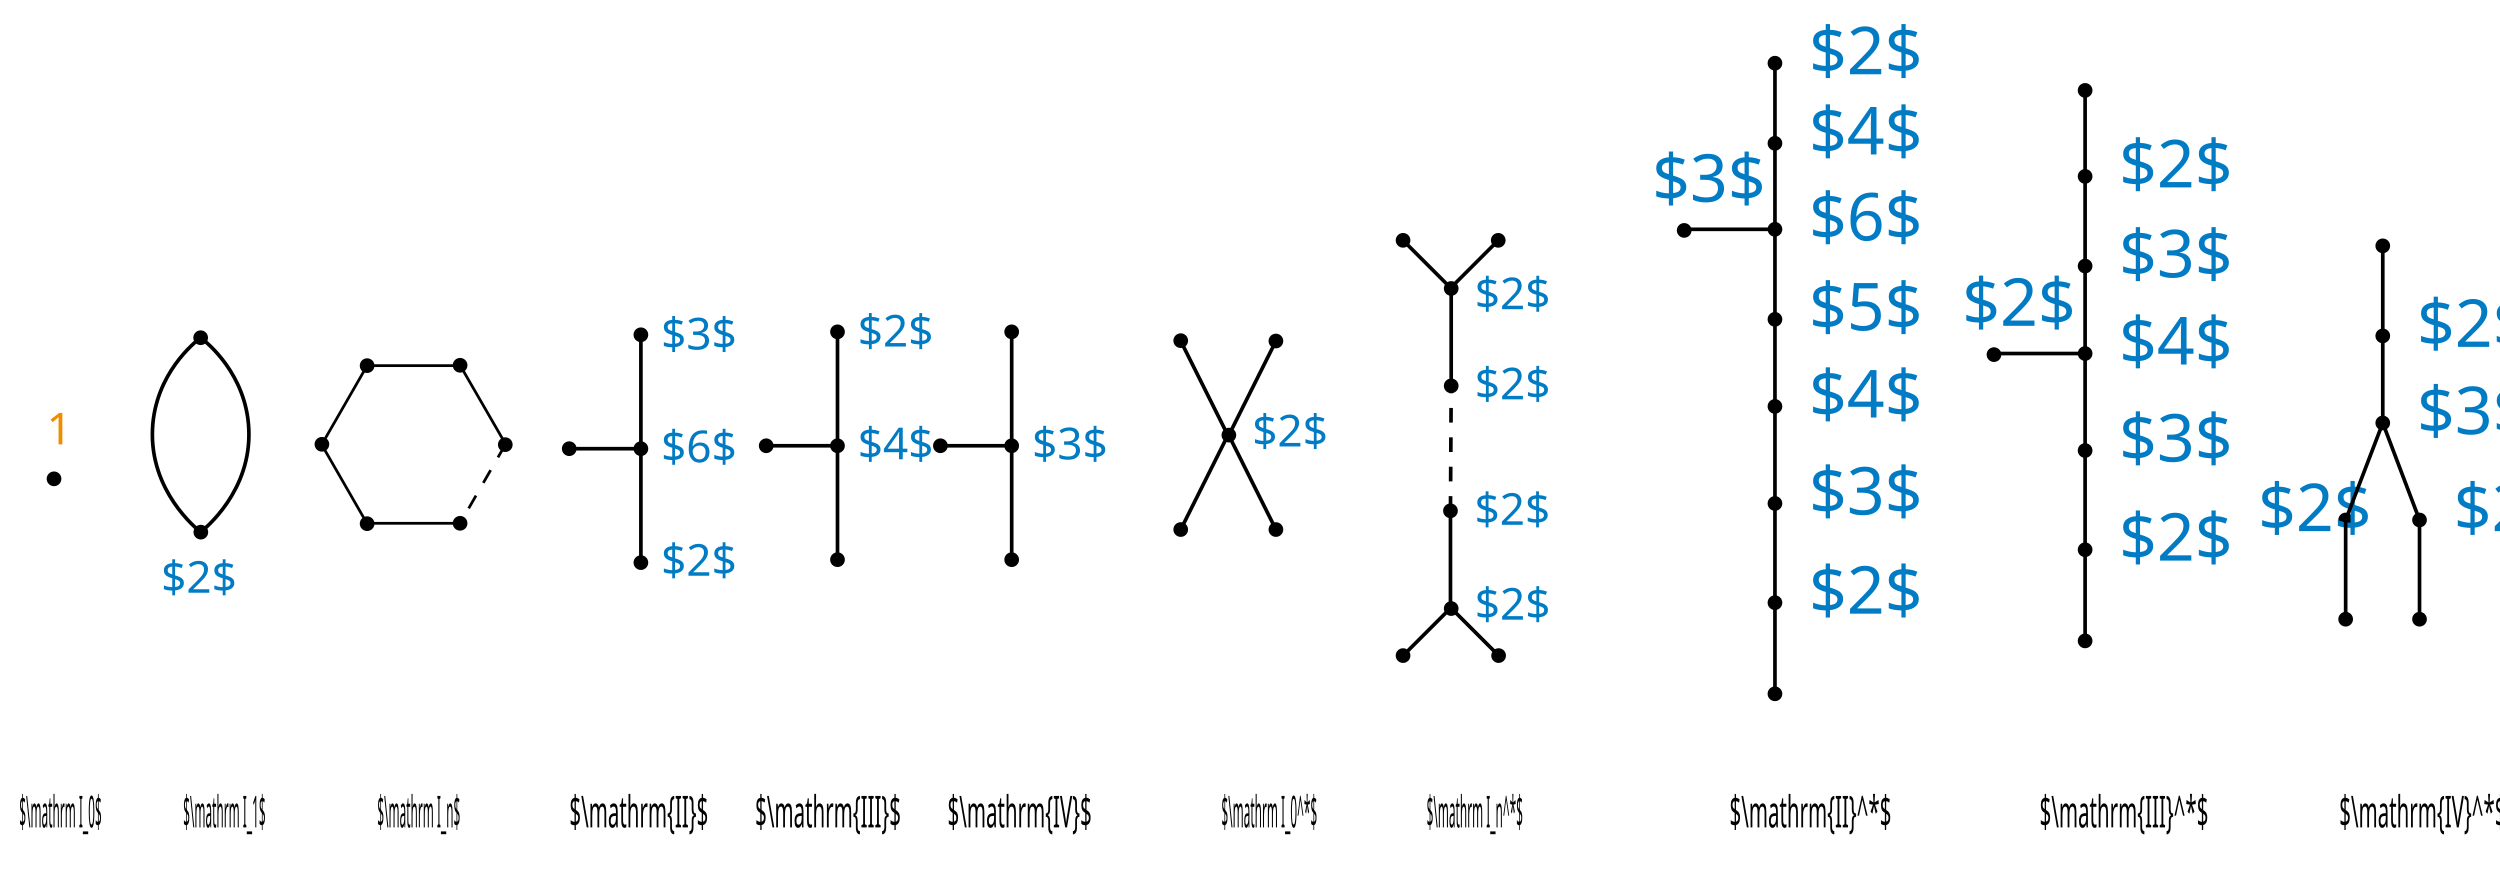
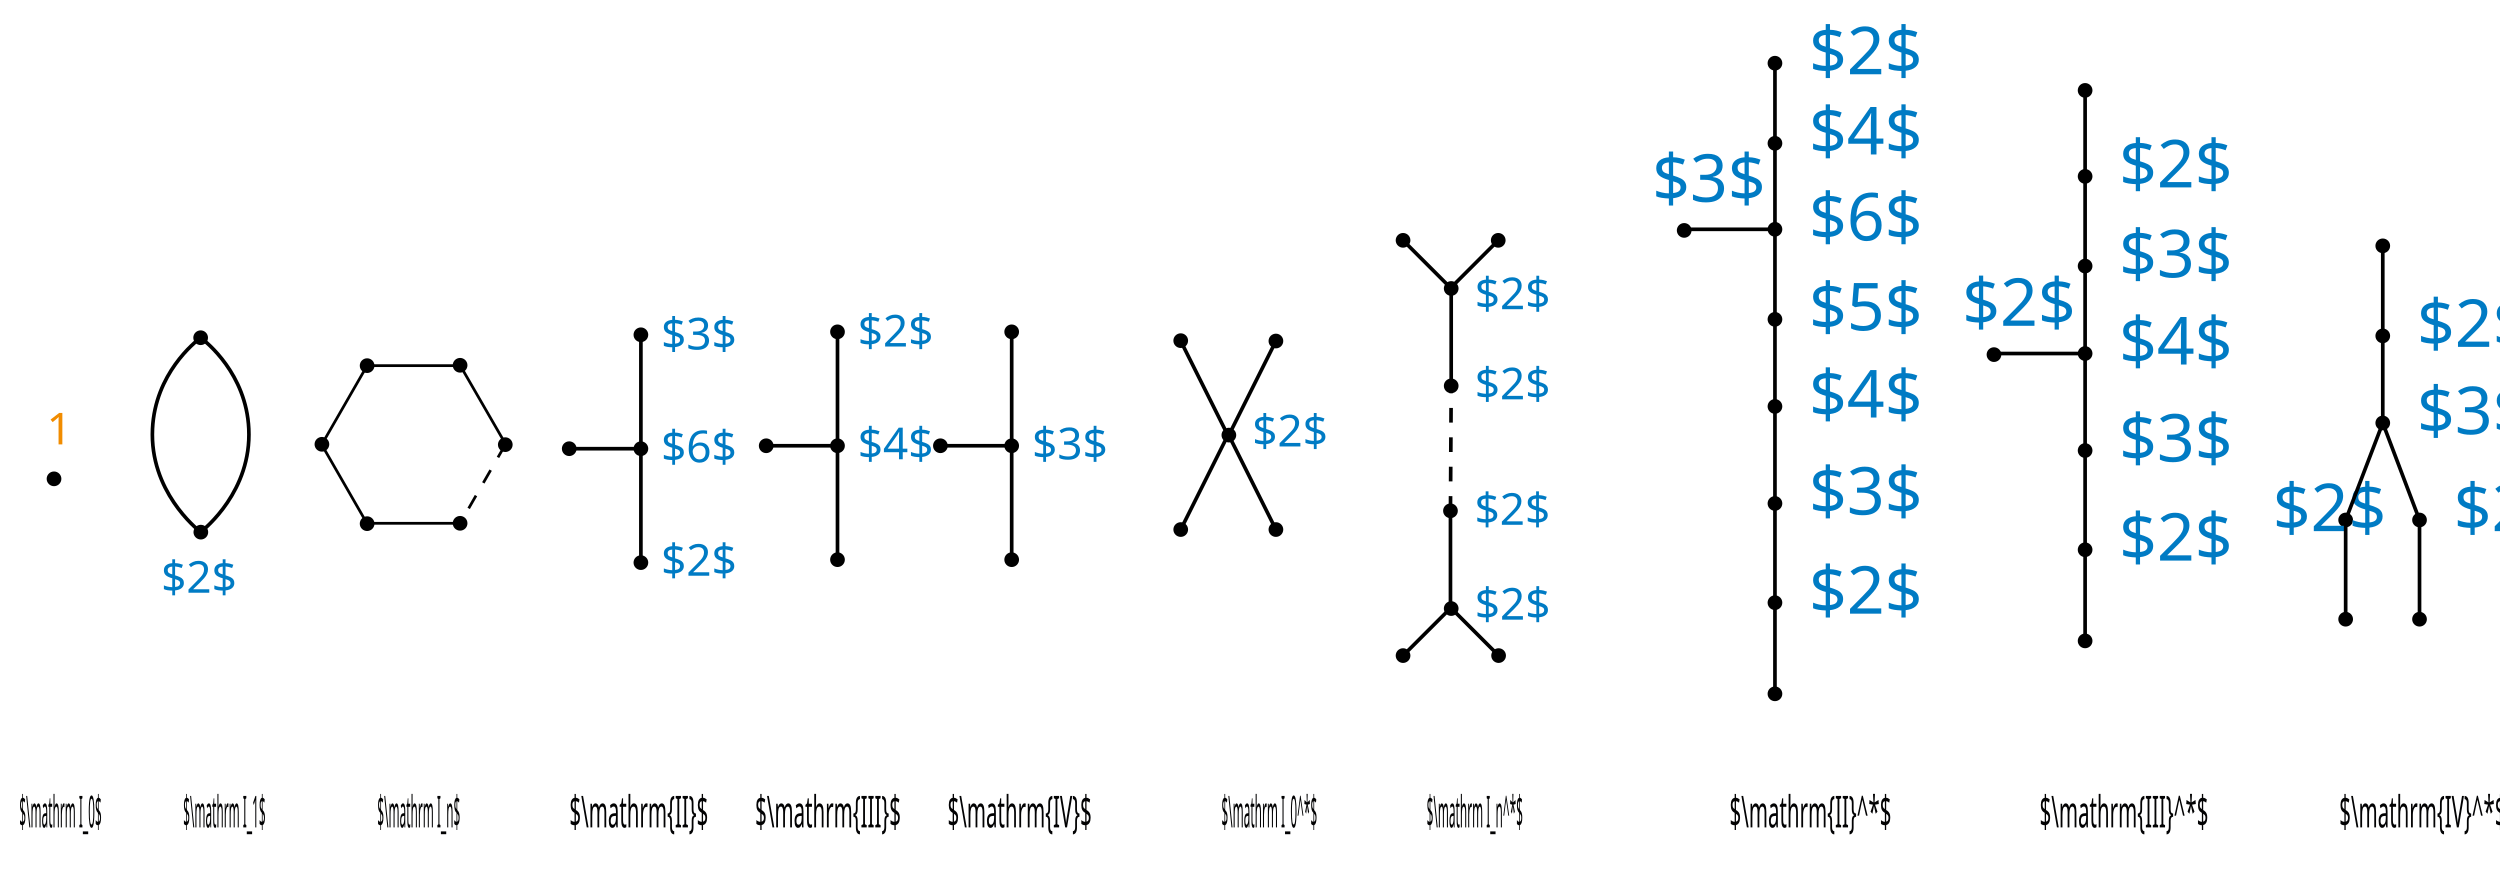
<svg xmlns="http://www.w3.org/2000/svg" version="1.1" id="svg8" x="0px" y="0px" viewBox="0 0 680.3 241.8" style="enable-background:new 0 0 680.3 241.8;" xml:space="preserve">
  <style type="text/css">
	.st0{fill:#F18C00;}
	.st1{font-family:'MyriadPro-Regular';}
	.st2{font-size:12px;}
	.st3{fill:#020203;}
	.st4{font-family:'ArialMT';}
	.st5{fill:#007BC4;}
	.st6{fill:none;stroke:#000000;stroke-miterlimit:10;}
	.st7{fill:none;stroke:#000000;stroke-width:0.75;stroke-miterlimit:10;}
	.st8{fill:none;stroke:#000000;stroke-width:0.75;stroke-miterlimit:10;stroke-dasharray:4;}
	.st9{fill:none;stroke:#000000;stroke-miterlimit:10;stroke-dasharray:4;}
	.st10{font-size:18px;}
</style>
  <g id="layer1" transform="translate(0,-177)">
</g>
  <circle cx="14.7" cy="130.3" r="2" />
  <text transform="matrix(1 0 0 1 12.7007 120.9367)" class="st0 st1 st2">1</text>
  <text transform="matrix(0.2689 0 0 1 5.2422 225.1538)" class="st3 st4 st2">$\mathrm I_0$</text>
  <text transform="matrix(0.2689 0 0 1 49.8486 225.1538)" class="st3 st4 st2">$\mathrm I_1$</text>
  <text transform="matrix(0.2689 0 0 1 102.6699 225.1543)" class="st3 st4 st2">$\mathrm I_n$</text>
  <text transform="matrix(0.4648 0 0 1 154.936 225.1538)" class="st3 st4 st2">$\mathrm{II}$</text>
  <text transform="matrix(0.4648 0 0 1 205.478 225.1538)" class="st3 st4 st2">$\mathrm{III}$</text>
  <text transform="matrix(0.4648 0 0 1 257.8345 225.1543)" class="st3 st4 st2">$\mathrm{IV}$</text>
  <text transform="matrix(0.2689 0 0 1 332.3734 225.1541)" class="st3 st4 st2">$\mathrm I_0^*$</text>
  <text transform="matrix(0.2689 0 0 1 388.2137 225.1544)" class="st3 st4 st2">$\mathrm I_n^*$</text>
  <text transform="matrix(0.4648 0 0 1 470.6275 225.1539)" class="st3 st4 st2">$\mathrm{II}^*$</text>
  <text transform="matrix(0.4648 0 0 1 555.0011 225.1539)" class="st3 st4 st2">$\mathrm{III}^*$</text>
  <text transform="matrix(0.4648 0 0 1 636.5435 225.1543)" class="st3 st4 st2">$\mathrm{IV}^*$</text>
  <circle cx="54.6" cy="91.9" r="2" />
  <text transform="matrix(1 0 0 1 43.8487 161.2997)" class="st5 st1 st2">$2$</text>
  <ellipse transform="matrix(0.1602 -0.9871 0.9871 0.1602 -97.0276 175.5086)" cx="54.6" cy="144.8" rx="2" ry="2" />
  <path class="st6" d="M54.6,91.9c-1.6,1.2-12.4,9.8-13.1,24.8c-0.8,16.9,11.9,27.1,13.1,28.1" />
  <path class="st6" d="M54.6,91.9c1.6,1.2,12.4,9.8,13.1,24.8c0.8,16.9-11.9,27.1-13.1,28.1" />
  <g>
    <circle cx="99.9" cy="99.5" r="2" />
    <line class="st7" x1="99.9" y1="99.5" x2="124.6" y2="99.5" />
    <circle cx="87.6" cy="120.9" r="2" />
    <line class="st7" x1="87.6" y1="120.9" x2="99.9" y2="99.5" />
    <circle cx="99.9" cy="142.5" r="2" />
    <line class="st7" x1="99.9" y1="142.5" x2="87.6" y2="121.1" />
    <circle cx="125.2" cy="142.4" r="2" />
    <line class="st7" x1="125.2" y1="142.4" x2="100.5" y2="142.4" />
    <circle cx="137.5" cy="121" r="2" />
    <line class="st8" x1="137.5" y1="121" x2="125.2" y2="142.4" />
    <circle cx="125.2" cy="99.4" r="2" />
    <line class="st7" x1="125.2" y1="99.4" x2="137.5" y2="120.7" />
  </g>
  <g>
    <circle cx="174.4" cy="122.1" r="2" />
    <circle cx="174.4" cy="91.1" r="2" />
    <circle cx="174.4" cy="153.1" r="2" />
    <circle cx="154.9" cy="122.1" r="2" />
    <line class="st6" x1="174.4" y1="91.1" x2="174.4" y2="153.1" />
    <line class="st6" x1="154.9" y1="122.1" x2="174.4" y2="122.1" />
    <text transform="matrix(1 0 0 1 179.897 125.7756)" class="st5 st1 st2">$6$</text>
    <text transform="matrix(1 0 0 1 179.897 95.0918)" class="st5 st1 st2">$3$</text>
    <text transform="matrix(1 0 0 1 179.8969 156.6757)" class="st5 st1 st2">$2$</text>
  </g>
  <g>
    <circle cx="227.9" cy="121.3" r="2" />
    <circle cx="227.9" cy="90.3" r="2" />
    <circle cx="227.9" cy="152.3" r="2" />
    <circle cx="208.5" cy="121.3" r="2" />
    <line class="st6" x1="227.9" y1="90.3" x2="227.9" y2="152.3" />
    <line class="st6" x1="208.5" y1="121.3" x2="227.9" y2="121.3" />
    <text transform="matrix(1 0 0 1 233.4166 124.9836)" class="st5 st1 st2">$4$</text>
    <text transform="matrix(1 0 0 1 233.4165 94.2997)" class="st5 st1 st2">$2$</text>
  </g>
  <g>
    <circle cx="275.3" cy="121.3" r="2" />
    <circle cx="275.3" cy="90.3" r="2" />
    <circle cx="275.3" cy="152.3" r="2" />
    <circle cx="255.9" cy="121.3" r="2" />
    <line class="st6" x1="275.3" y1="90.3" x2="275.3" y2="152.3" />
    <line class="st6" x1="255.9" y1="121.3" x2="275.3" y2="121.3" />
    <text transform="matrix(1 0 0 1 280.8492 124.9836)" class="st5 st1 st2">$3$</text>
  </g>
  <g>
    <line class="st6" x1="321.3" y1="92.8" x2="334.2" y2="118.6" />
    <circle cx="321.3" cy="92.7" r="2" />
    <line class="st6" x1="347.2" y1="92.8" x2="334.3" y2="118.6" />
    <circle cx="347.2" cy="92.8" r="2" />
    <line class="st6" x1="321.3" y1="144.1" x2="334.2" y2="118.3" />
    <circle cx="321.3" cy="144.1" r="2" />
    <line class="st6" x1="347.2" y1="144.1" x2="334.3" y2="118.3" />
    <circle cx="347.2" cy="144.1" r="2" />
    <circle cx="334.4" cy="118.4" r="2" />
    <text transform="matrix(1 0 0 1 340.7606 121.4887)" class="st5 st1 st2">$2$</text>
  </g>
  <g>
    <line class="st6" x1="381.8" y1="65.4" x2="394.7" y2="78.3" />
    <circle cx="381.8" cy="65.4" r="2" />
    <line class="st6" x1="407.7" y1="65.4" x2="394.8" y2="78.3" />
    <circle cx="407.7" cy="65.4" r="2" />
    <line class="st6" x1="381.8" y1="178.4" x2="394.7" y2="165.5" />
    <circle cx="381.8" cy="178.4" r="2" />
    <line class="st6" x1="407.8" y1="178.4" x2="394.9" y2="165.5" />
    <circle cx="407.8" cy="178.4" r="2" />
    <circle cx="394.9" cy="165.6" r="2" />
    <text transform="matrix(1 0 0 1 401.317 168.6157)" class="st5 st1 st2">$2$</text>
    <circle cx="394.9" cy="78.5" r="2" />
    <line class="st6" x1="394.7" y1="165.5" x2="394.7" y2="139" />
    <circle cx="394.7" cy="139" r="2" />
    <text transform="matrix(1 0 0 1 401.2501 142.8103)" class="st5 st1 st2">$2$</text>
    <text transform="matrix(1 0 0 1 401.317 108.6715)" class="st5 st1 st2">$2$</text>
    <text transform="matrix(1 0 0 1 401.3168 84.1409)" class="st5 st1 st2">$2$</text>
    <line class="st6" x1="394.9" y1="78.5" x2="394.9" y2="105" />
    <circle cx="394.9" cy="105" r="2" />
    <line class="st9" x1="394.7" y1="139" x2="394.9" y2="105" />
  </g>
  <g>
    <circle cx="483" cy="62.4" r="2" />
    <text transform="matrix(1 0 0 1 492.27 65.4185)" class="st5 st1 st10">$6$</text>
    <circle cx="483" cy="86.9" r="2" />
    <text transform="matrix(1 0 0 1 492.27 89.8863)" class="st5 st1 st10">$5$</text>
    <circle cx="483" cy="110.6" r="2" />
    <text transform="matrix(1 0 0 1 492.27 113.6197)" class="st5 st1 st10">$4$</text>
    <circle cx="483" cy="137" r="2" />
    <text transform="matrix(1 0 0 1 492.27 140.0191)" class="st5 st1 st10">$3$</text>
    <circle cx="483" cy="164" r="2" />
    <text transform="matrix(1 0 0 1 492.27 166.9908)" class="st5 st1 st10">$2$</text>
    <circle cx="483" cy="188.8" r="2" />
    <circle cx="483" cy="39" r="2" />
    <text transform="matrix(1 0 0 1 492.27 42.042)" class="st5 st1 st10">$4$</text>
    <circle cx="483" cy="17.2" r="2" />
    <text transform="matrix(1 0 0 1 492.27 20.2007)" class="st5 st1 st10">$2$</text>
    <line class="st6" x1="483" y1="17.2" x2="483" y2="188.8" />
    <circle cx="458.3" cy="62.7" r="2" />
    <text transform="matrix(1 0 0 1 449.5874 54.8877)" class="st5 st1 st10">$3$</text>
    <line class="st6" x1="483" y1="62.4" x2="458.3" y2="62.4" />
  </g>
  <g>
    <circle cx="567.4" cy="48" r="2" />
    <text transform="matrix(1 0 0 1 576.6446 50.9876)" class="st5 st1 st10">$2$</text>
    <circle cx="567.4" cy="72.4" r="2" />
    <text transform="matrix(1 0 0 1 576.6446 75.4554)" class="st5 st1 st10">$3$</text>
    <circle cx="567.4" cy="96.2" r="2" />
    <text transform="matrix(1 0 0 1 576.6446 99.1888)" class="st5 st1 st10">$4$</text>
    <circle cx="567.4" cy="122.6" r="2" />
    <text transform="matrix(1 0 0 1 576.6446 125.5882)" class="st5 st1 st10">$3$</text>
    <circle cx="567.4" cy="149.6" r="2" />
    <text transform="matrix(1 0 0 1 576.6446 152.5599)" class="st5 st1 st10">$2$</text>
    <circle cx="567.4" cy="174.4" r="2" />
    <circle cx="567.4" cy="24.6" r="2" />
    <line class="st6" x1="567.4" y1="24.6" x2="567.4" y2="174.4" />
    <circle cx="542.6" cy="96.5" r="2" />
    <text transform="matrix(1 0 0 1 533.962 88.6532)" class="st5 st1 st10">$2$</text>
    <line class="st6" x1="567.4" y1="96.2" x2="542.6" y2="96.2" />
  </g>
  <g>
    <circle cx="648.4" cy="66.9" r="2" />
    <circle cx="648.4" cy="91.4" r="2" />
    <text transform="matrix(1 0 0 1 657.7084 94.3919)" class="st5 st1 st10">$2$</text>
    <circle cx="648.4" cy="115.1" r="2" />
    <text transform="matrix(1 0 0 1 657.7084 118.1253)" class="st5 st1 st10">$3$</text>
    <circle cx="658.4" cy="141.5" r="2" />
    <text transform="matrix(1 0 0 1 667.7084 144.5247)" class="st5 st1 st10">$2$</text>
    <circle cx="658.4" cy="168.5" r="2" />
    <circle cx="638.3" cy="141.5" r="2" />
    <circle cx="638.3" cy="168.5" r="2" />
-     <text transform="matrix(1 0 0 1 614.4755 144.5247)" class="st5 st1 st10">$2$</text>
+     <text transform="matrix(1 0 0 1 618.4755 144.5247)" class="st5 st1 st10">$2$</text>
    <line class="st6" x1="648.4" y1="66.9" x2="648.4" y2="115.1" />
    <line class="st6" x1="658.4" y1="168.5" x2="658.4" y2="141.5" />
    <line class="st6" x1="648.4" y1="115.1" x2="658.4" y2="141.5" />
    <line class="st6" x1="638.3" y1="168.5" x2="638.3" y2="141.5" />
    <line class="st6" x1="648.4" y1="115.1" x2="638.3" y2="141.5" />
  </g>
</svg>
